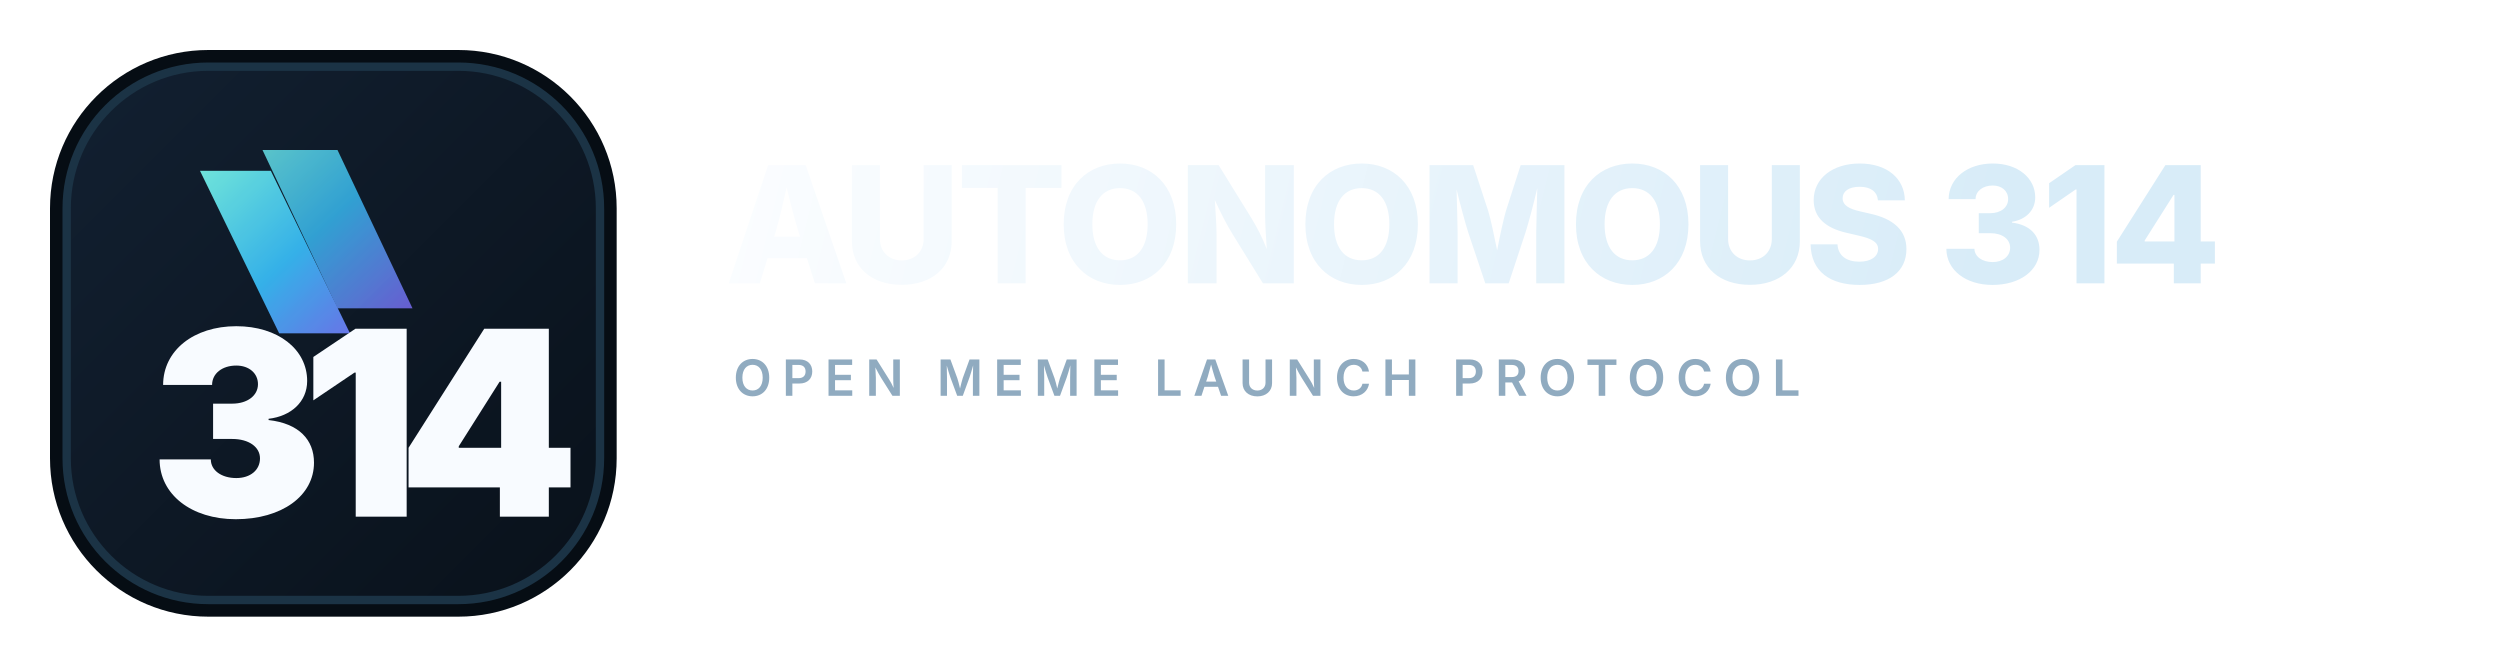
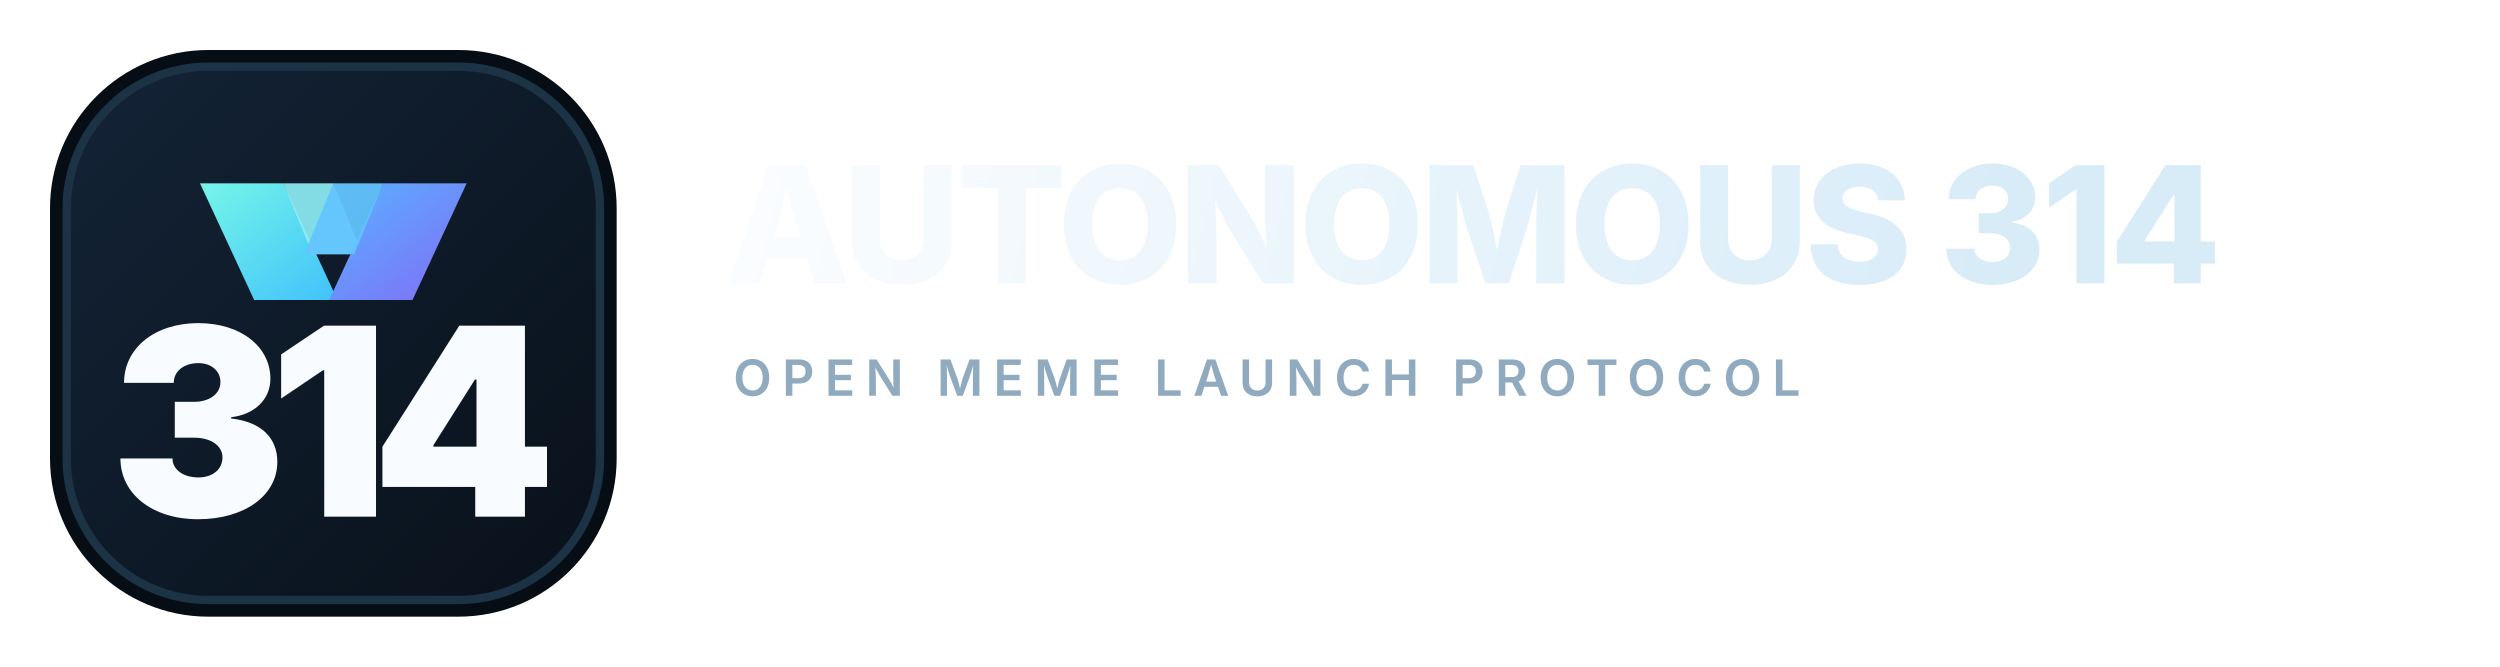
<svg xmlns="http://www.w3.org/2000/svg" width="1200" height="320" viewBox="0 0 1200 320" fill="none">
  <defs>
    <linearGradient id="panel" x1="32" y1="32" x2="288" y2="288" gradientUnits="userSpaceOnUse">
-       <stop stop-color="#122031" />
+       <stop stop-color="#132336" />
      <stop offset="1" stop-color="#09111A" />
    </linearGradient>
-     <linearGradient id="accent" x1="98" y1="74" x2="190" y2="172" gradientUnits="userSpaceOnUse">
-       <stop stop-color="#7CF9E8" />
-       <stop offset="0.48" stop-color="#38BDF8" />
+     <linearGradient id="accentL" x1="96" y1="84" x2="164" y2="168" gradientUnits="userSpaceOnUse">
+       <stop stop-color="#77F7E8" />
+       <stop offset="1" stop-color="#34B6FF" />
+     </linearGradient>
+     <linearGradient id="accentR" x1="156" y1="84" x2="224" y2="168" gradientUnits="userSpaceOnUse">
+       <stop stop-color="#55B7FF" />
      <stop offset="1" stop-color="#8B5CF6" />
    </linearGradient>
    <linearGradient id="word" x1="348" y1="88" x2="926" y2="230" gradientUnits="userSpaceOnUse">
      <stop stop-color="#FBFDFF" />
      <stop offset="1" stop-color="#D8ECF8" />
    </linearGradient>
  </defs>
  <rect x="24" y="24" width="272" height="272" rx="76" fill="#060D14" />
  <rect x="32" y="32" width="256" height="256" rx="68" fill="url(#panel)" stroke="#1B3345" stroke-width="4" />
-   <path d="M96 82H130L168 160H134L96 82Z" fill="url(#accent)" opacity="0.92" />
-   <path d="M126 72H162L198 148H162L126 72Z" fill="url(#accent)" opacity="0.82" />
-   <text x="72" y="248" fill="#F8FBFF" font-size="124" font-weight="900" font-family="Inter, Arial, sans-serif" letter-spacing="-10">314</text>
+   <path d="M96 88H136L162 144H122L96 88Z" fill="url(#accentL)" />
+   <path d="M136 88H160L174 122H150L136 88Z" fill="#8DEDF4" opacity="0.92" />
+   <path d="M224 88H184L158 144H198L224 88Z" fill="url(#accentR)" />
+   <path d="M184 88H160L146 122H170L184 88Z" fill="#63C5FF" opacity="0.94" />
+   <text x="160" y="248" text-anchor="middle" fill="#F8FBFF" font-size="126" font-weight="900" font-family="Inter, Arial, sans-serif" letter-spacing="-8">314</text>
  <text x="348" y="136" fill="url(#word)" font-size="78" font-weight="800" font-family="Inter, Arial, sans-serif" letter-spacing="-2">AUTONOMOUS 314</text>
  <text x="352" y="190" fill="#90ABC0" font-size="24" font-weight="600" font-family="Inter, Arial, sans-serif" letter-spacing="5">OPEN MEME LAUNCH PROTOCOL</text>
</svg>
